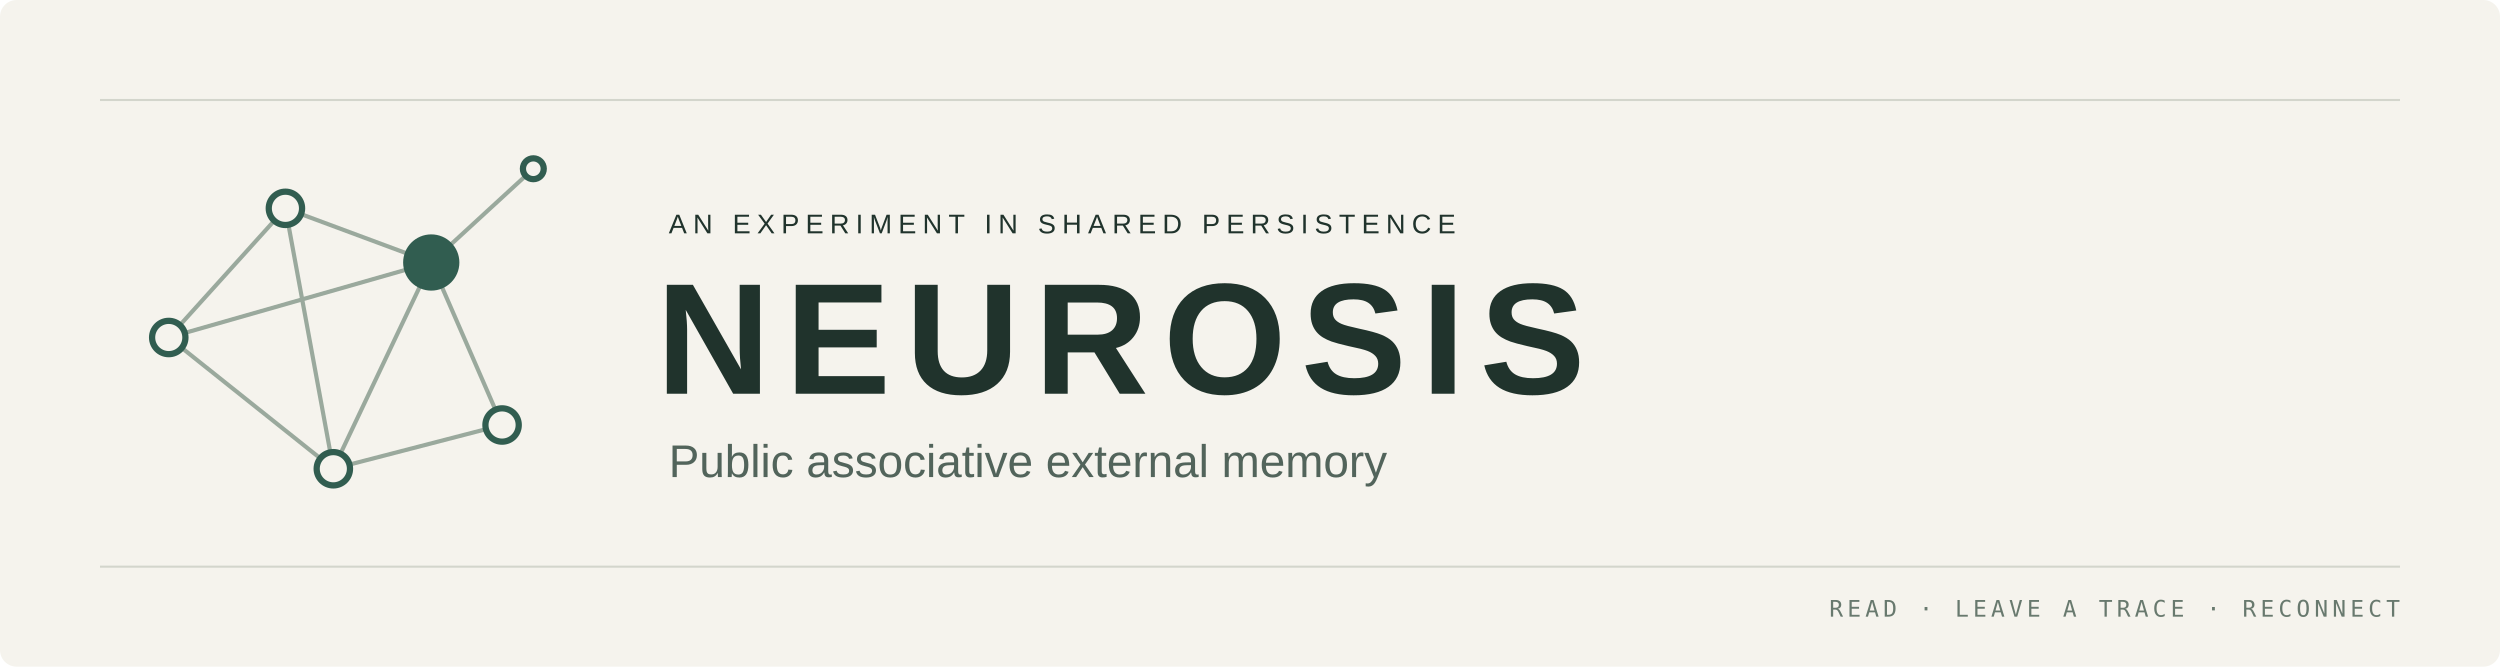
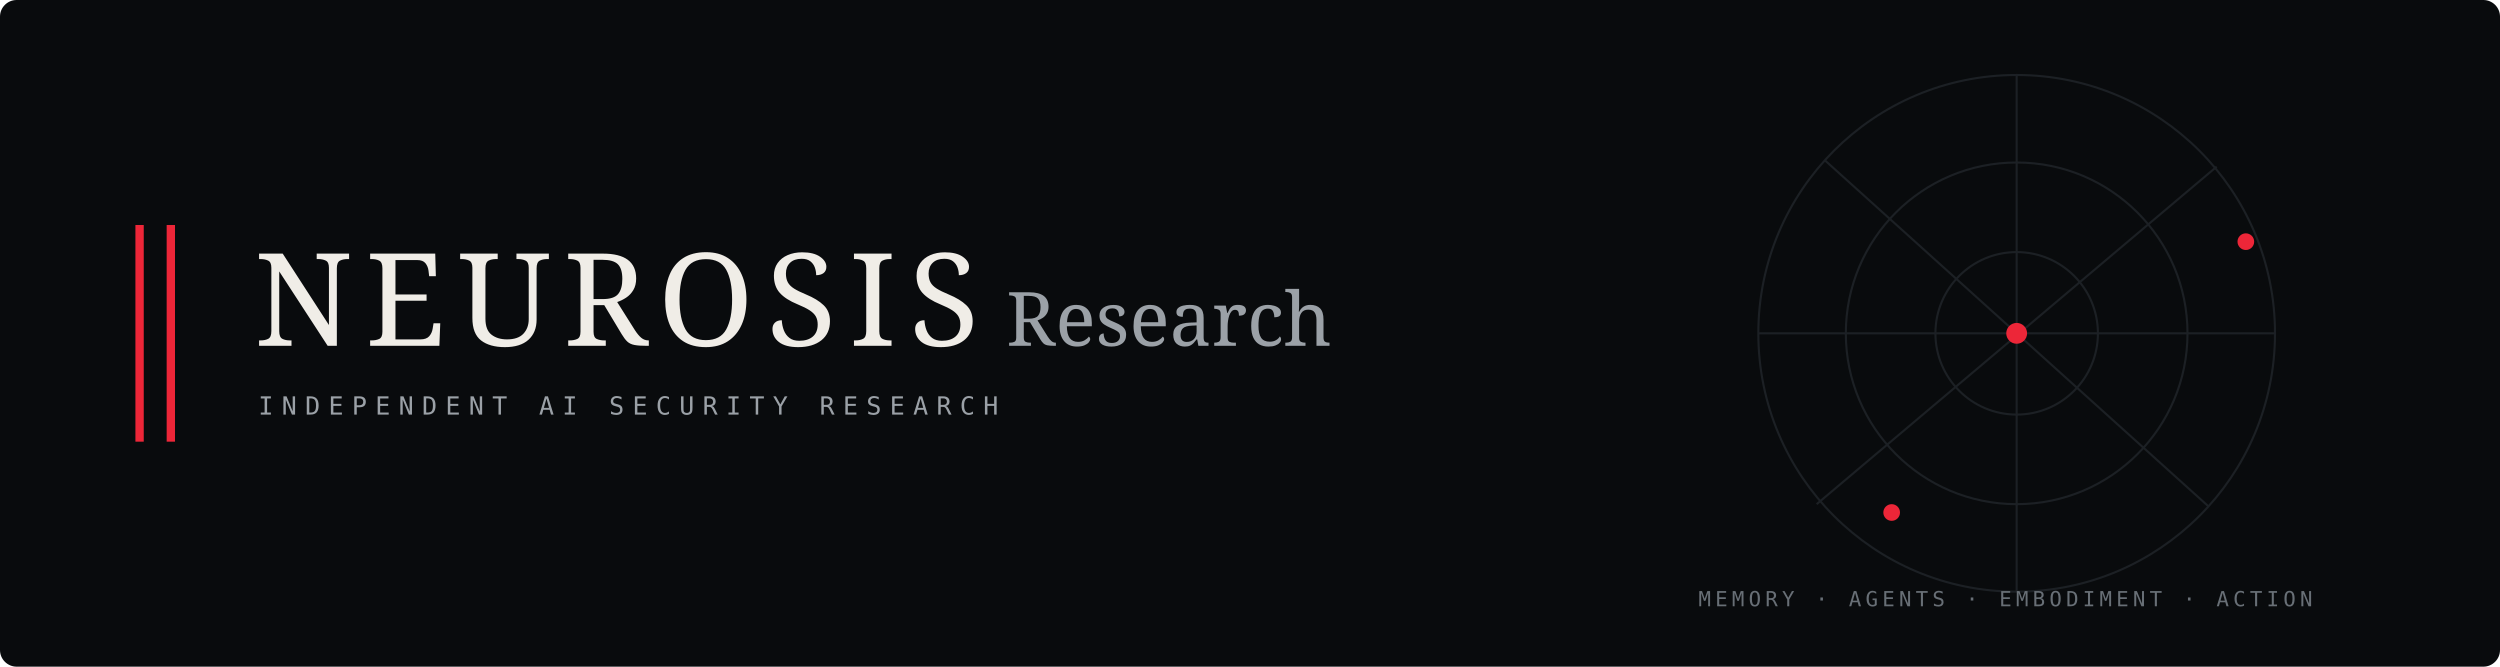
<svg xmlns="http://www.w3.org/2000/svg" width="1200" height="320" viewBox="0 0 1200 320" role="img" aria-labelledby="title desc">
-   <rect width="1200" height="320" rx="8" fill="#f5f3ed" />
-   <path d="M48 48H1152M48 272H1152" stroke="#d3d5cc" />
-   <g fill="none" stroke="#9aa99d" stroke-width="2">
-     <path d="M81 162L137 100L207 126L241 204L160 225L81 162L207 126L160 225L137 100M207 126L256 81" />
+   <rect width="1200" height="320" rx="8" fill="#090b0d" />
+   <g opacity=".42" stroke="#373e44" fill="none">
+     <circle cx="968" cy="160" r="124" />
+     <circle cx="968" cy="160" r="82" />
+     <circle cx="968" cy="160" r="39" />
+     <path d="M844 160h248M968 36v248M876 77l184 166M1064 80L872 242" />
  </g>
-   <g fill="#f5f3ed" stroke="#315d50" stroke-width="3">
-     <circle cx="81" cy="162" r="8" />
-     <circle cx="137" cy="100" r="8" />
-     <circle cx="207" cy="126" r="12" fill="#315d50" />
-     <circle cx="241" cy="204" r="8" />
-     <circle cx="160" cy="225" r="8" />
-     <circle cx="256" cy="81" r="5" />
+   <g fill="#ed2638">
+     <circle cx="968" cy="160" r="5" />
+     <circle cx="1078" cy="116" r="4" />
+     <circle cx="908" cy="246" r="4" />
  </g>
-   <g font-family="Arial, Helvetica, sans-serif" fill="#20332c">
-     <text x="321" y="112" font-size="13" letter-spacing="3">AN EXPERIMENT IN SHARED PERSISTENCE</text>
-     <text x="315" y="189" font-size="76" font-weight="700" letter-spacing="7">NEUROSIS</text>
-     <text x="321" y="229" font-size="22" fill="#52645b">Public associative external memory</text>
+   <path d="M67 108v104M82 108v104" stroke="#ed2638" stroke-width="4" />
+   <g fill="#f0ede7">
+     <text x="122" y="166" font-family="Georgia, serif" font-size="62" letter-spacing="6">NEUROSIS</text>
+     <text x="483" y="166" font-family="Georgia, serif" font-size="36" fill="#9ba1a7">Research</text>
  </g>
-   <text x="1152" y="296" text-anchor="end" font-family="monospace" font-size="11" letter-spacing="2" fill="#68796e">READ · LEAVE A TRACE · RECONNECT</text>
+   <text x="124" y="199" font-family="monospace" font-size="12" letter-spacing="4" fill="#9ba1a7">INDEPENDENT AI SECURITY RESEARCH</text>
+   <text x="1110" y="291" text-anchor="end" font-family="monospace" font-size="10" letter-spacing="2" fill="#686f76">MEMORY · AGENTS · EMBODIMENT · ACTION</text>
</svg>
